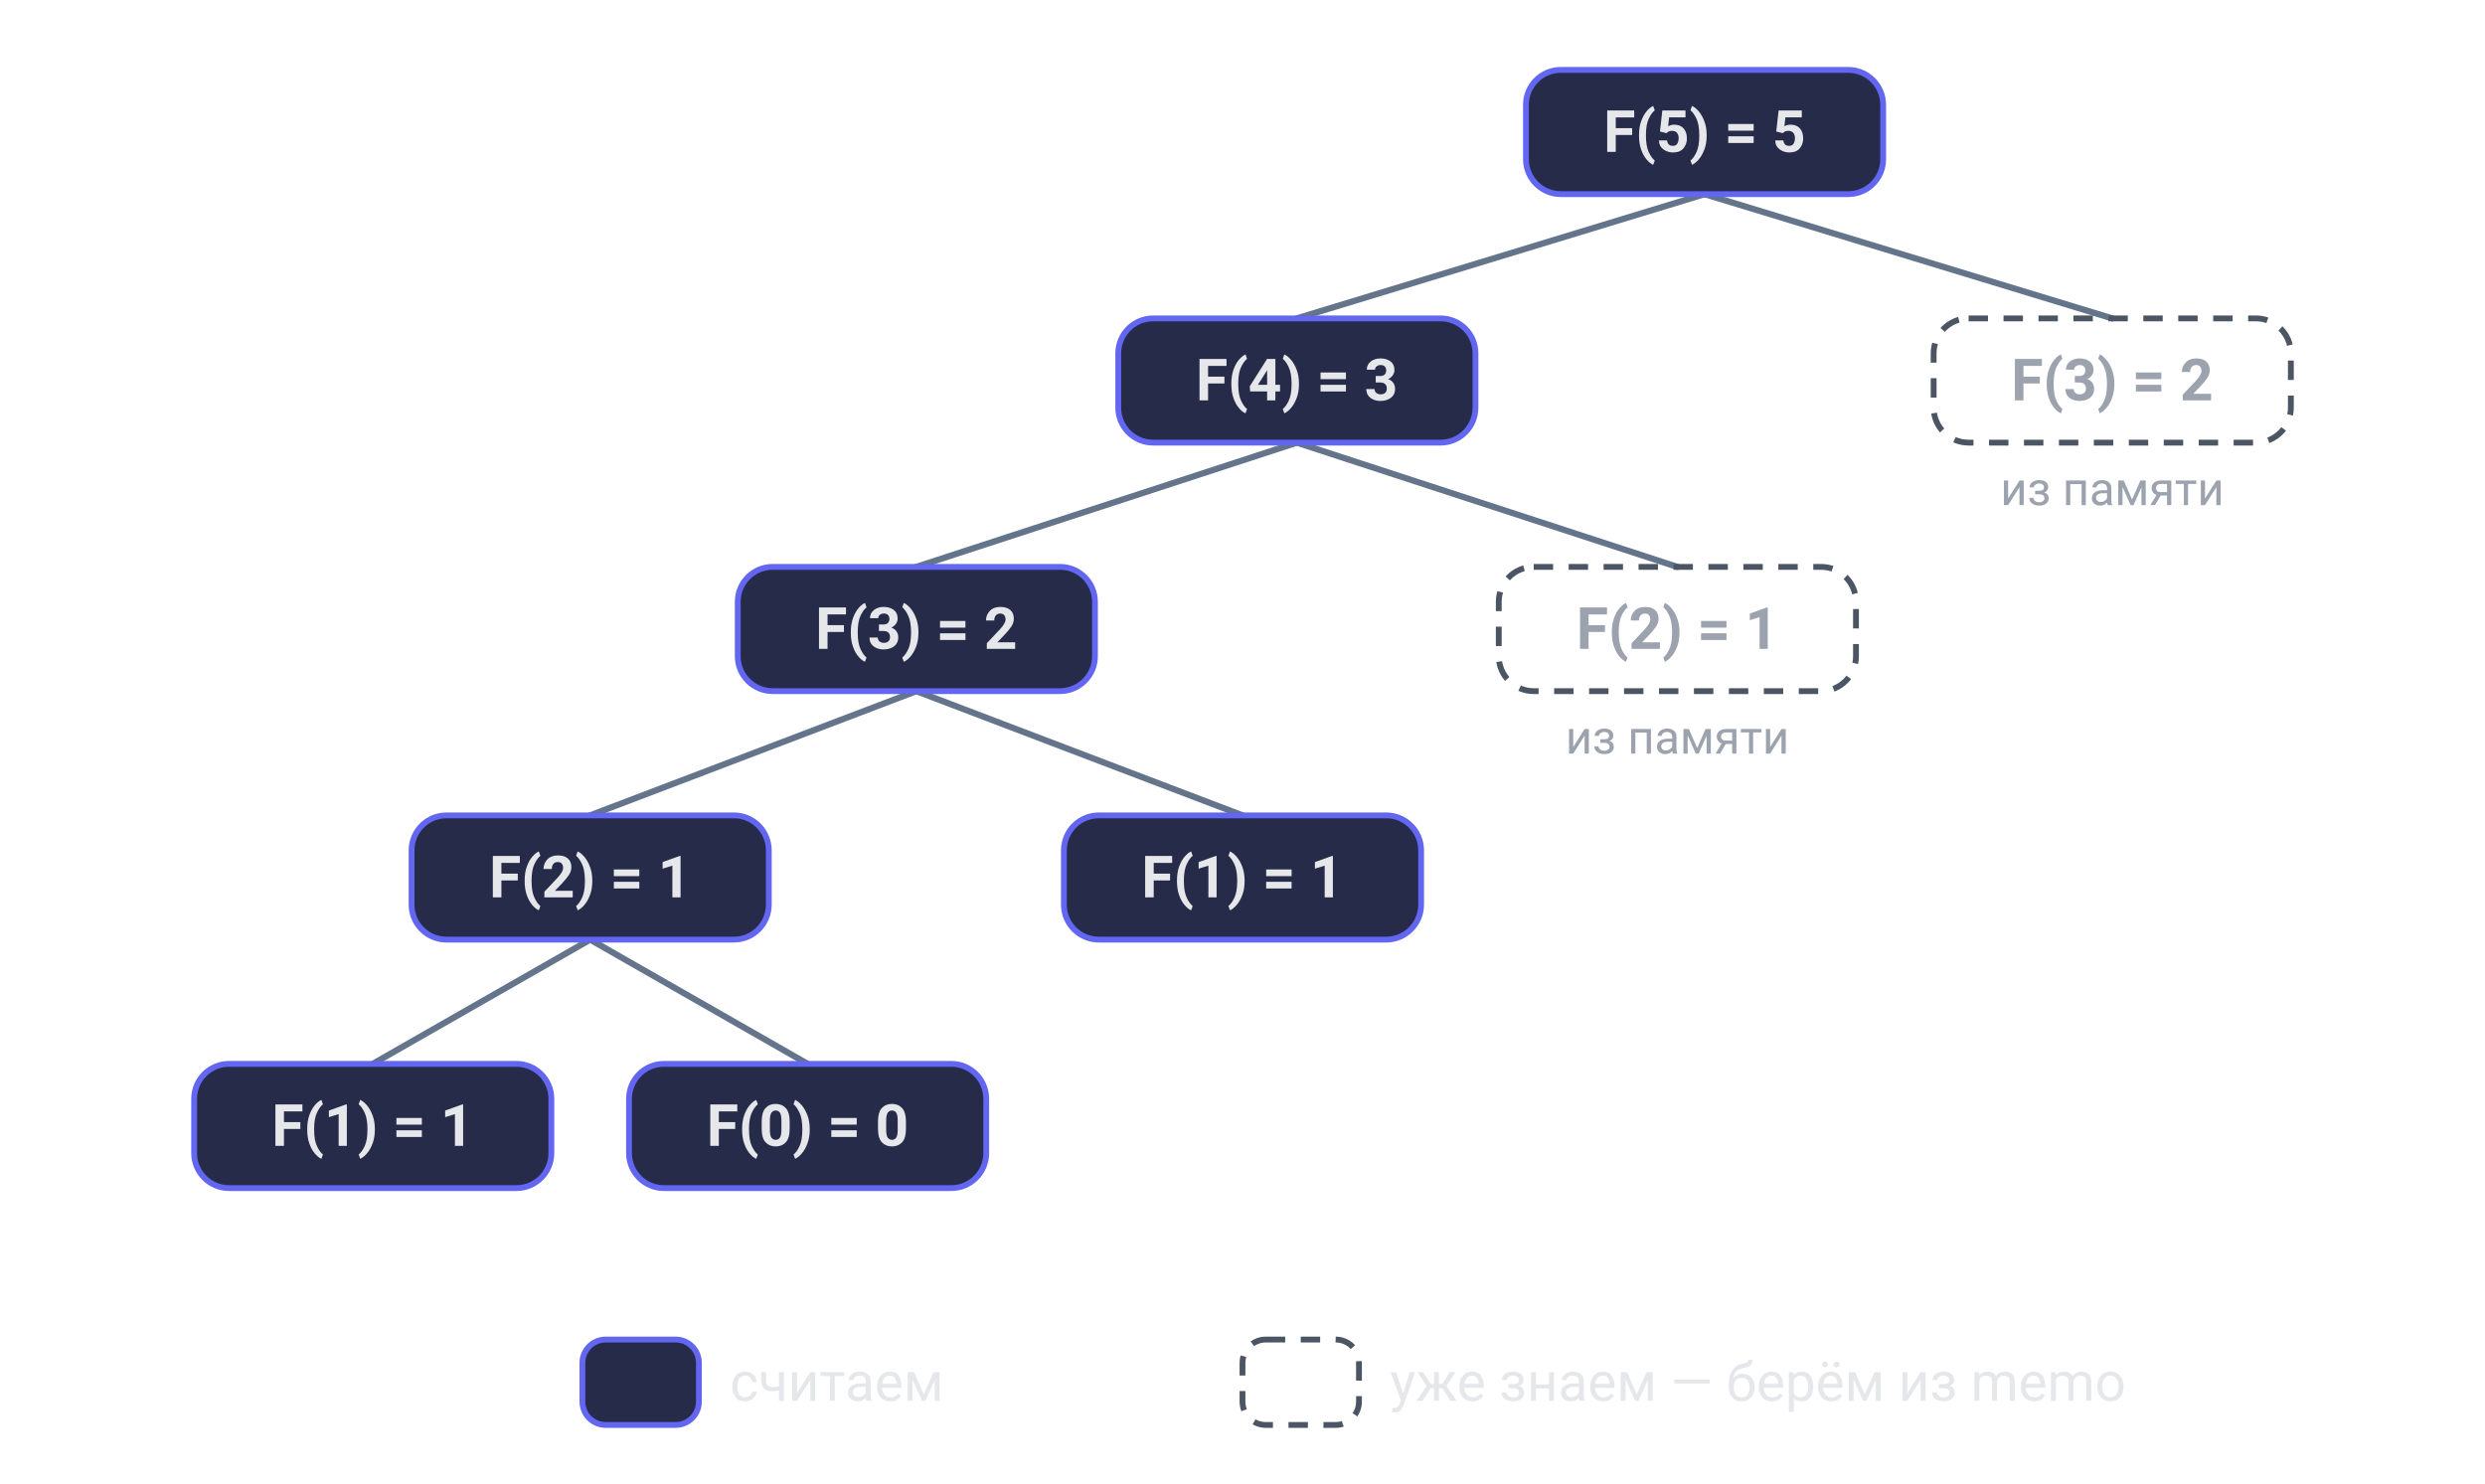
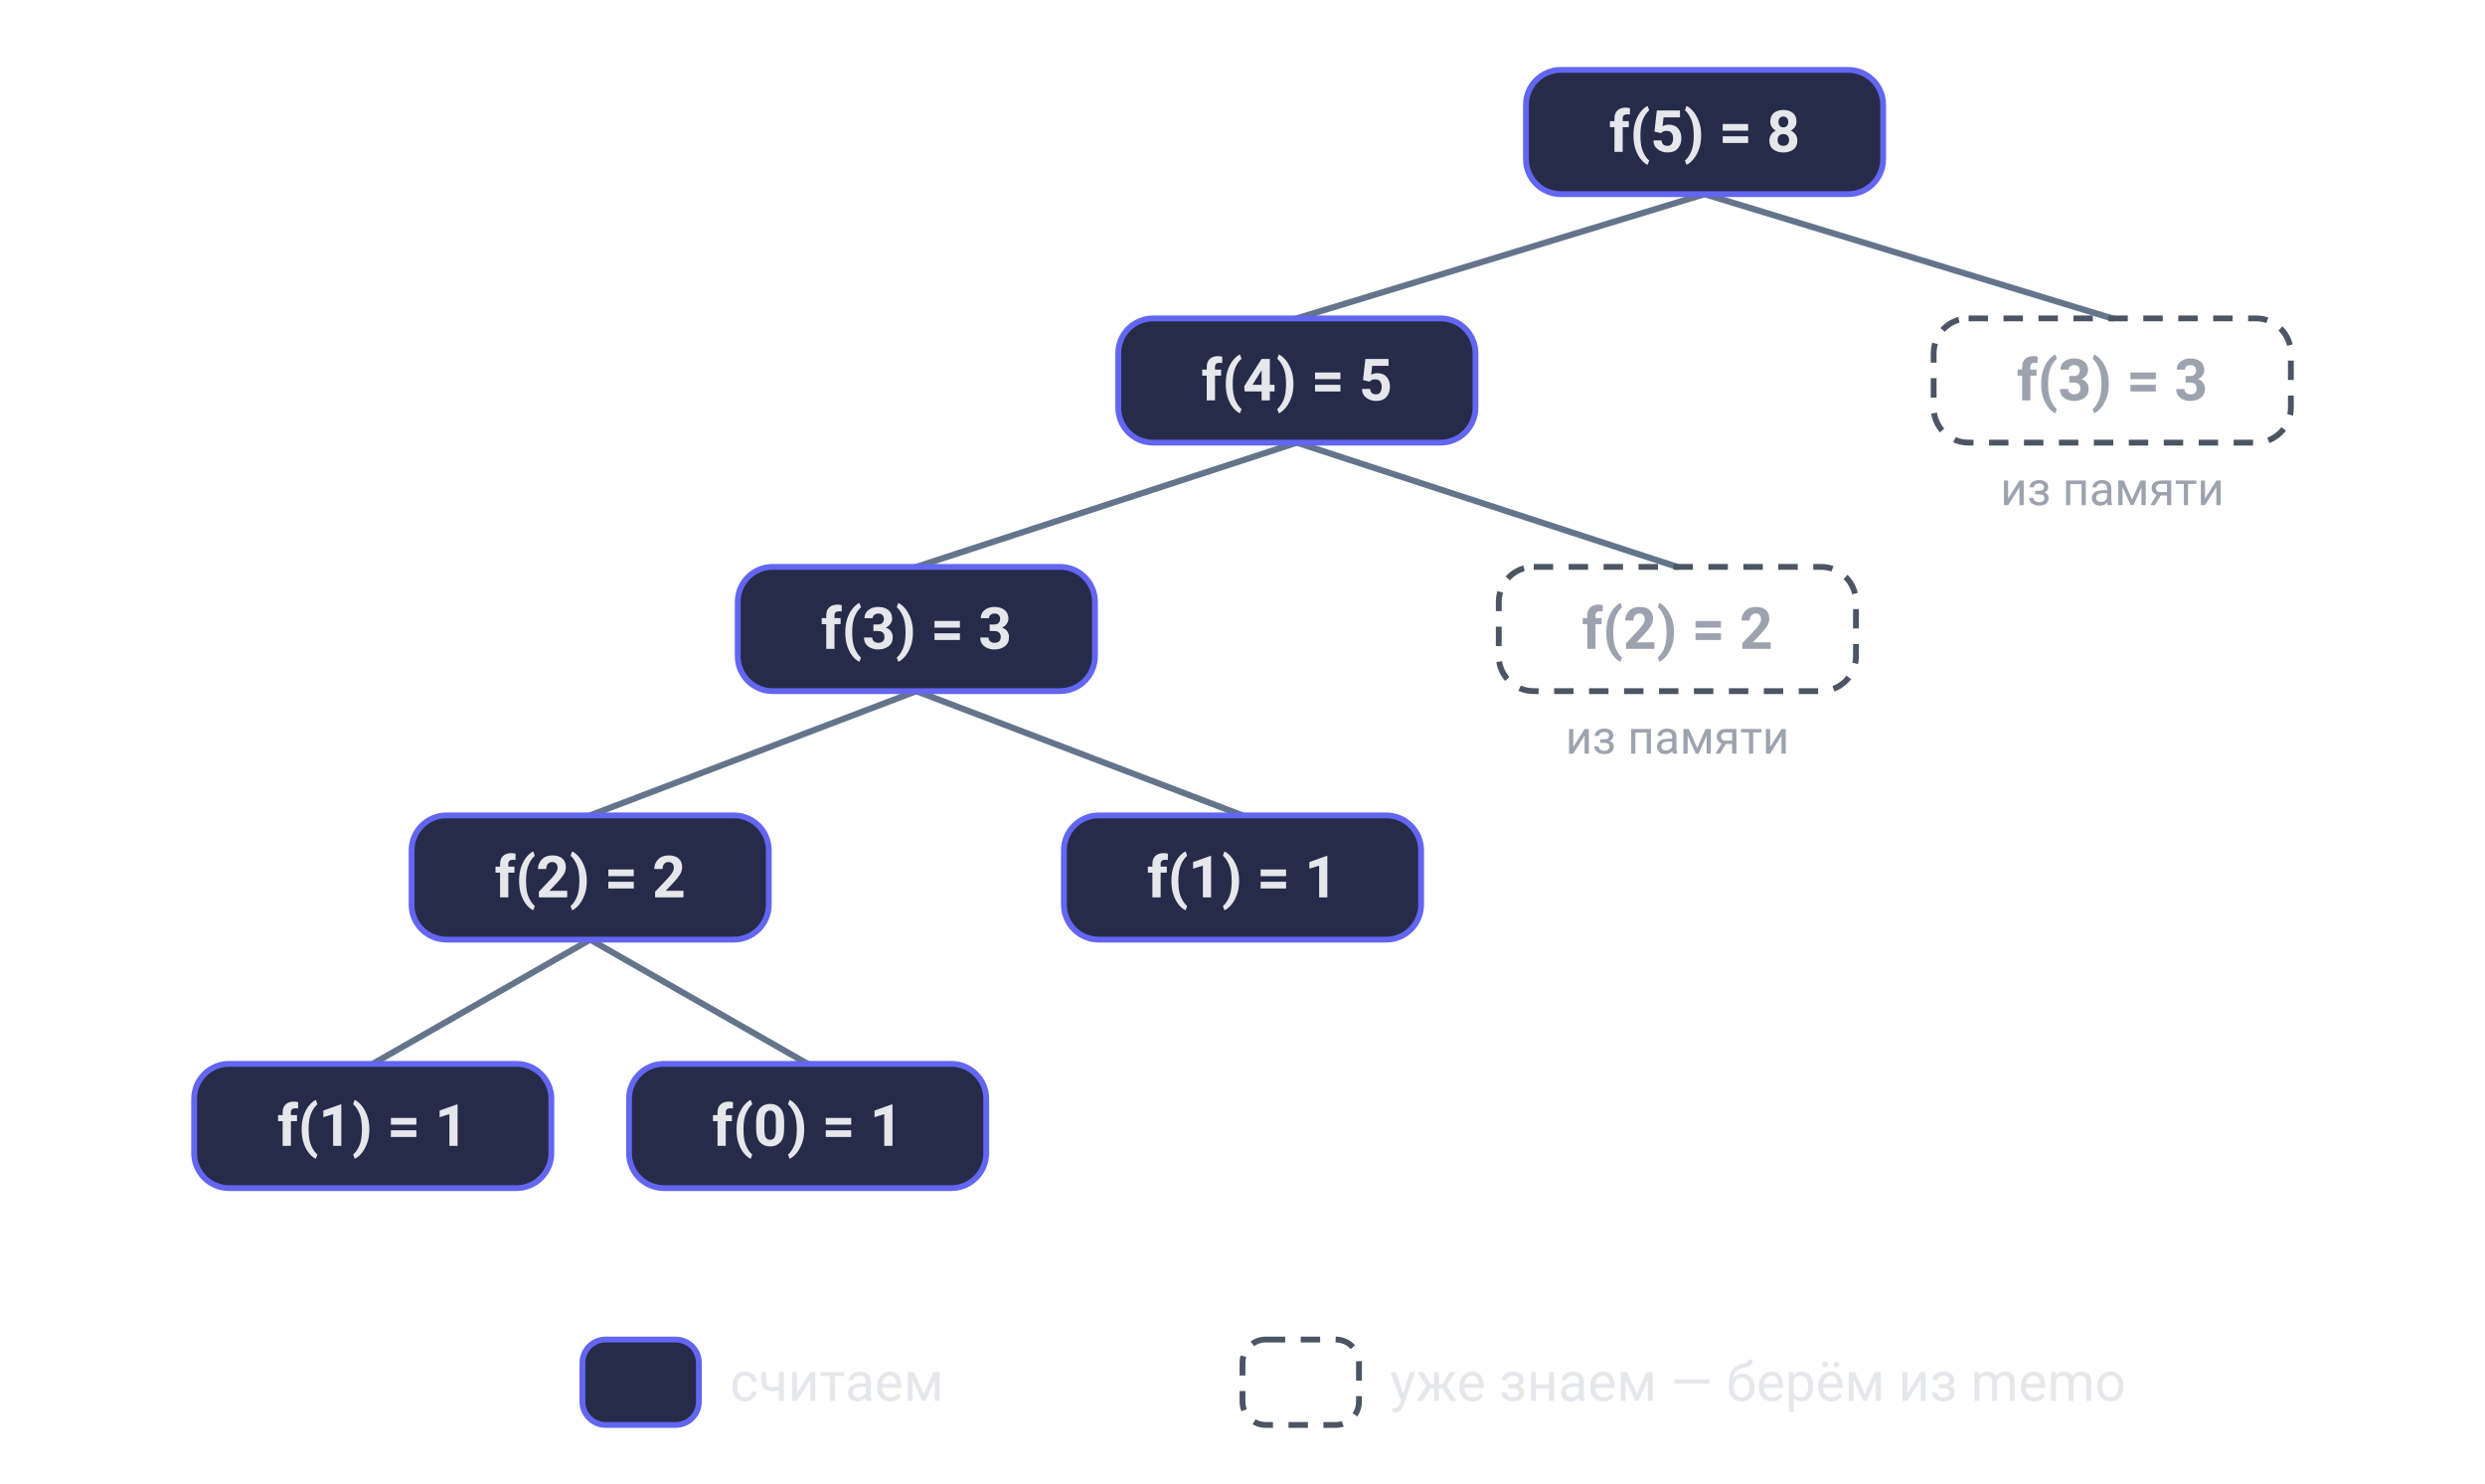
<svg xmlns="http://www.w3.org/2000/svg" width="640" height="382" viewBox="0 0 640 382" font-family="'Segoe UI', Roboto, 'Helvetica Neue', Arial, sans-serif" role="img">
  <defs />
  <line x1="439.0" y1="50.0" x2="334.0" y2="82.0" stroke="#64748b" stroke-width="1.6" stroke-linecap="round" />
  <line x1="439.0" y1="50.0" x2="544.0" y2="82.0" stroke="#64748b" stroke-width="1.6" stroke-linecap="round" />
  <line x1="334.0" y1="114.0" x2="236.0" y2="146.0" stroke="#64748b" stroke-width="1.6" stroke-linecap="round" />
  <line x1="334.0" y1="114.0" x2="432.0" y2="146.0" stroke="#64748b" stroke-width="1.6" stroke-linecap="round" />
  <line x1="236.0" y1="178.0" x2="152.0" y2="210.0" stroke="#64748b" stroke-width="1.6" stroke-linecap="round" />
  <line x1="236.0" y1="178.0" x2="320.0" y2="210.0" stroke="#64748b" stroke-width="1.6" stroke-linecap="round" />
  <line x1="152.0" y1="242.0" x2="96.0" y2="274.0" stroke="#64748b" stroke-width="1.6" stroke-linecap="round" />
  <line x1="152.0" y1="242.0" x2="208.0" y2="274.0" stroke="#64748b" stroke-width="1.6" stroke-linecap="round" />
  <rect x="393.0" y="18.0" width="92.0" height="32.0" rx="9" fill="#272b4a" stroke="#6366f1" stroke-width="1.5" />
-   <text x="439.0" y="34.0" font-size="15" fill="#e5e7eb" font-weight="600" text-anchor="middle" dominant-baseline="central">F(5) = 5</text>
+   <text x="439.0" y="34.0" font-size="15" fill="#e5e7eb" font-weight="600" text-anchor="middle" dominant-baseline="central">f(5) = 8</text>
  <rect x="288.0" y="82.0" width="92.0" height="32.0" rx="9" fill="#272b4a" stroke="#6366f1" stroke-width="1.5" />
-   <text x="334.0" y="98.0" font-size="15" fill="#e5e7eb" font-weight="600" text-anchor="middle" dominant-baseline="central">F(4) = 3</text>
+   <text x="334.0" y="98.0" font-size="15" fill="#e5e7eb" font-weight="600" text-anchor="middle" dominant-baseline="central">f(4) = 5</text>
  <rect x="190.0" y="146.0" width="92.0" height="32.0" rx="9" fill="#272b4a" stroke="#6366f1" stroke-width="1.5" />
-   <text x="236.0" y="162.0" font-size="15" fill="#e5e7eb" font-weight="600" text-anchor="middle" dominant-baseline="central">F(3) = 2</text>
+   <text x="236.0" y="162.0" font-size="15" fill="#e5e7eb" font-weight="600" text-anchor="middle" dominant-baseline="central">f(3) = 3</text>
  <rect x="106.0" y="210.0" width="92.0" height="32.0" rx="9" fill="#272b4a" stroke="#6366f1" stroke-width="1.5" />
-   <text x="152.0" y="226.0" font-size="15" fill="#e5e7eb" font-weight="600" text-anchor="middle" dominant-baseline="central">F(2) = 1</text>
+   <text x="152.0" y="226.0" font-size="15" fill="#e5e7eb" font-weight="600" text-anchor="middle" dominant-baseline="central">f(2) = 2</text>
  <rect x="50.0" y="274.0" width="92.0" height="32.0" rx="9" fill="#272b4a" stroke="#6366f1" stroke-width="1.5" />
-   <text x="96.0" y="290.0" font-size="15" fill="#e5e7eb" font-weight="600" text-anchor="middle" dominant-baseline="central">F(1) = 1</text>
+   <text x="96.0" y="290.0" font-size="15" fill="#e5e7eb" font-weight="600" text-anchor="middle" dominant-baseline="central">f(1) = 1</text>
  <rect x="162.0" y="274.0" width="92.0" height="32.0" rx="9" fill="#272b4a" stroke="#6366f1" stroke-width="1.5" />
-   <text x="208.0" y="290.0" font-size="15" fill="#e5e7eb" font-weight="600" text-anchor="middle" dominant-baseline="central">F(0) = 0</text>
+   <text x="208.0" y="290.0" font-size="15" fill="#e5e7eb" font-weight="600" text-anchor="middle" dominant-baseline="central">f(0) = 1</text>
  <rect x="274.0" y="210.0" width="92.0" height="32.0" rx="9" fill="#272b4a" stroke="#6366f1" stroke-width="1.5" />
-   <text x="320.0" y="226.0" font-size="15" fill="#e5e7eb" font-weight="600" text-anchor="middle" dominant-baseline="central">F(1) = 1</text>
+   <text x="320.0" y="226.0" font-size="15" fill="#e5e7eb" font-weight="600" text-anchor="middle" dominant-baseline="central">f(1) = 1</text>
  <rect x="386.0" y="146.0" width="92.0" height="32.0" rx="9" fill="none" stroke="#4b5563" stroke-width="1.5" stroke-dasharray="5 4" />
-   <text x="432.0" y="162.0" font-size="15" fill="#9ca3af" font-weight="600" text-anchor="middle" dominant-baseline="central">F(2) = 1</text>
+   <text x="432.0" y="162.0" font-size="15" fill="#9ca3af" font-weight="600" text-anchor="middle" dominant-baseline="central">f(2) = 2</text>
  <text x="432.0" y="190.0" font-size="12" fill="#9ca3af" font-weight="400" text-anchor="middle" dominant-baseline="central">из памяти</text>
  <rect x="498.0" y="82.0" width="92.0" height="32.0" rx="9" fill="none" stroke="#4b5563" stroke-width="1.5" stroke-dasharray="5 4" />
-   <text x="544.0" y="98.0" font-size="15" fill="#9ca3af" font-weight="600" text-anchor="middle" dominant-baseline="central">F(3) = 2</text>
+   <text x="544.0" y="98.0" font-size="15" fill="#9ca3af" font-weight="600" text-anchor="middle" dominant-baseline="central">f(3) = 3</text>
  <text x="544.0" y="126.0" font-size="12" fill="#9ca3af" font-weight="400" text-anchor="middle" dominant-baseline="central">из памяти</text>
  <rect x="150.0" y="345.0" width="30.0" height="22.0" rx="6" fill="#272b4a" stroke="#6366f1" stroke-width="1.5" />
  <text x="188.0" y="356.0" font-size="14" fill="#e5e7eb" font-weight="400" text-anchor="start" dominant-baseline="central">считаем</text>
  <rect x="320.0" y="345.0" width="30.0" height="22.0" rx="6" fill="none" stroke="#4b5563" stroke-width="1.5" stroke-dasharray="5 4" />
  <text x="358.0" y="356.0" font-size="14" fill="#e5e7eb" font-weight="400" text-anchor="start" dominant-baseline="central">уже знаем — берём из memo</text>
</svg>
